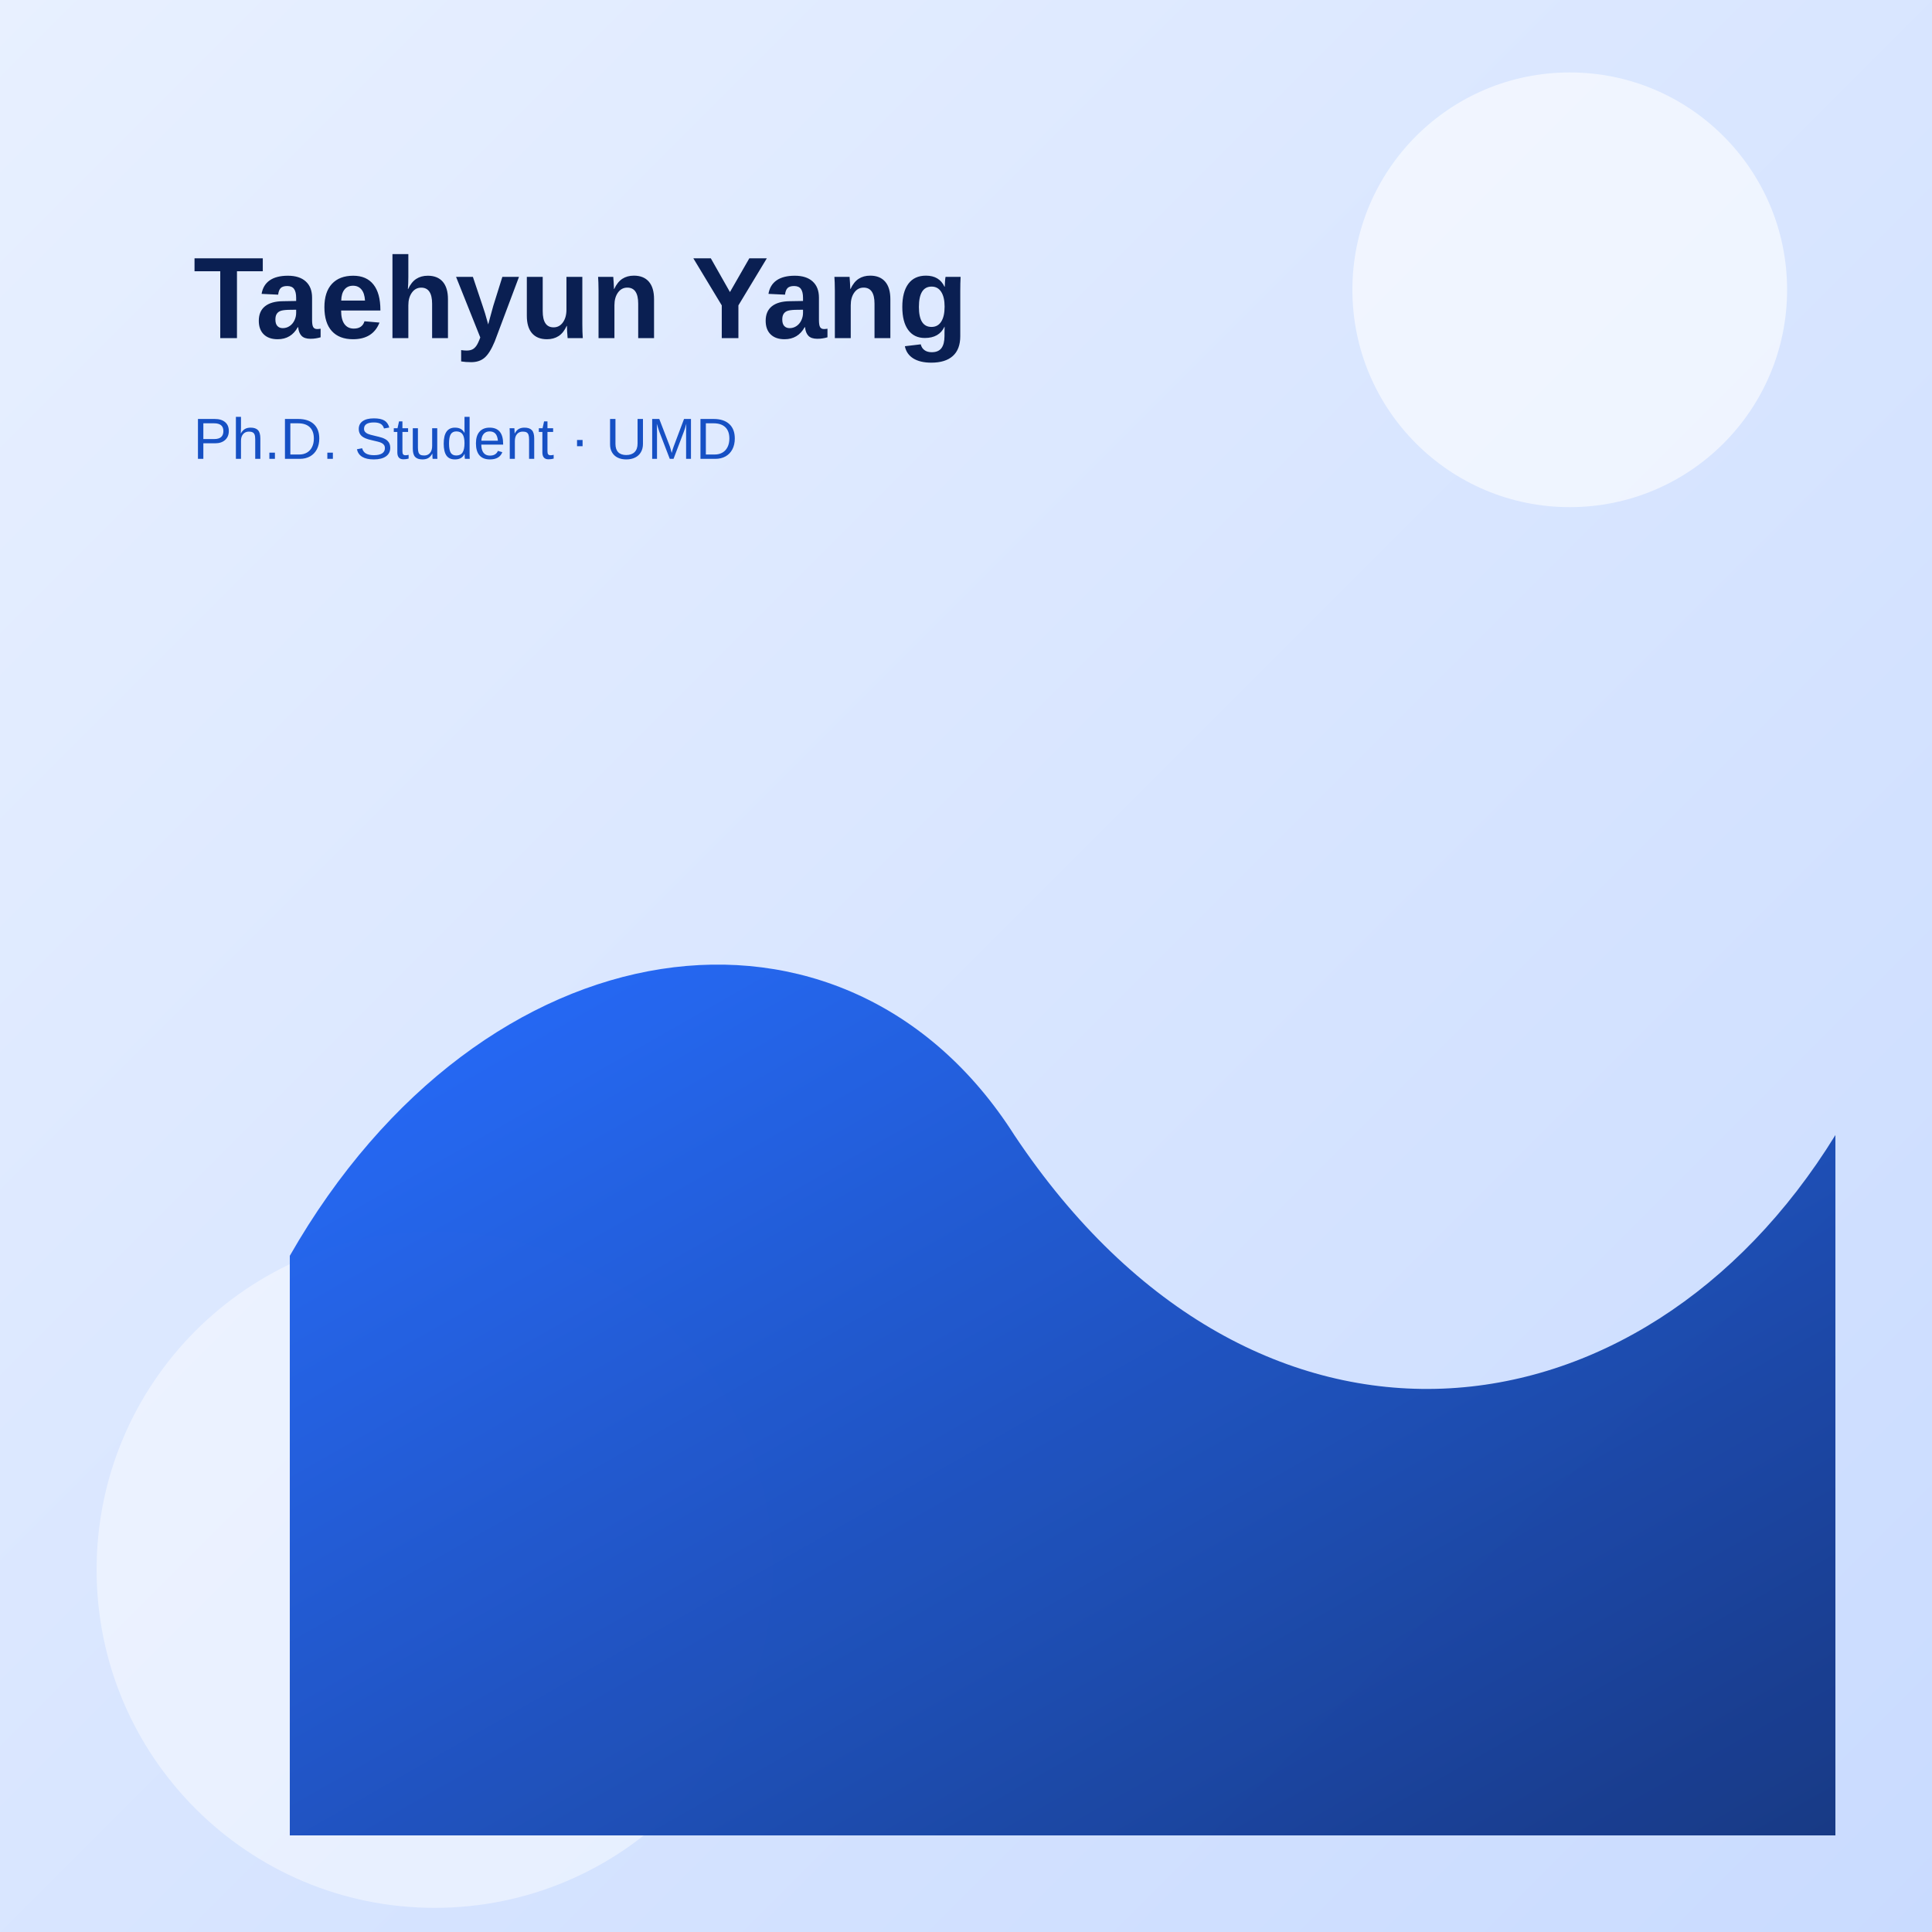
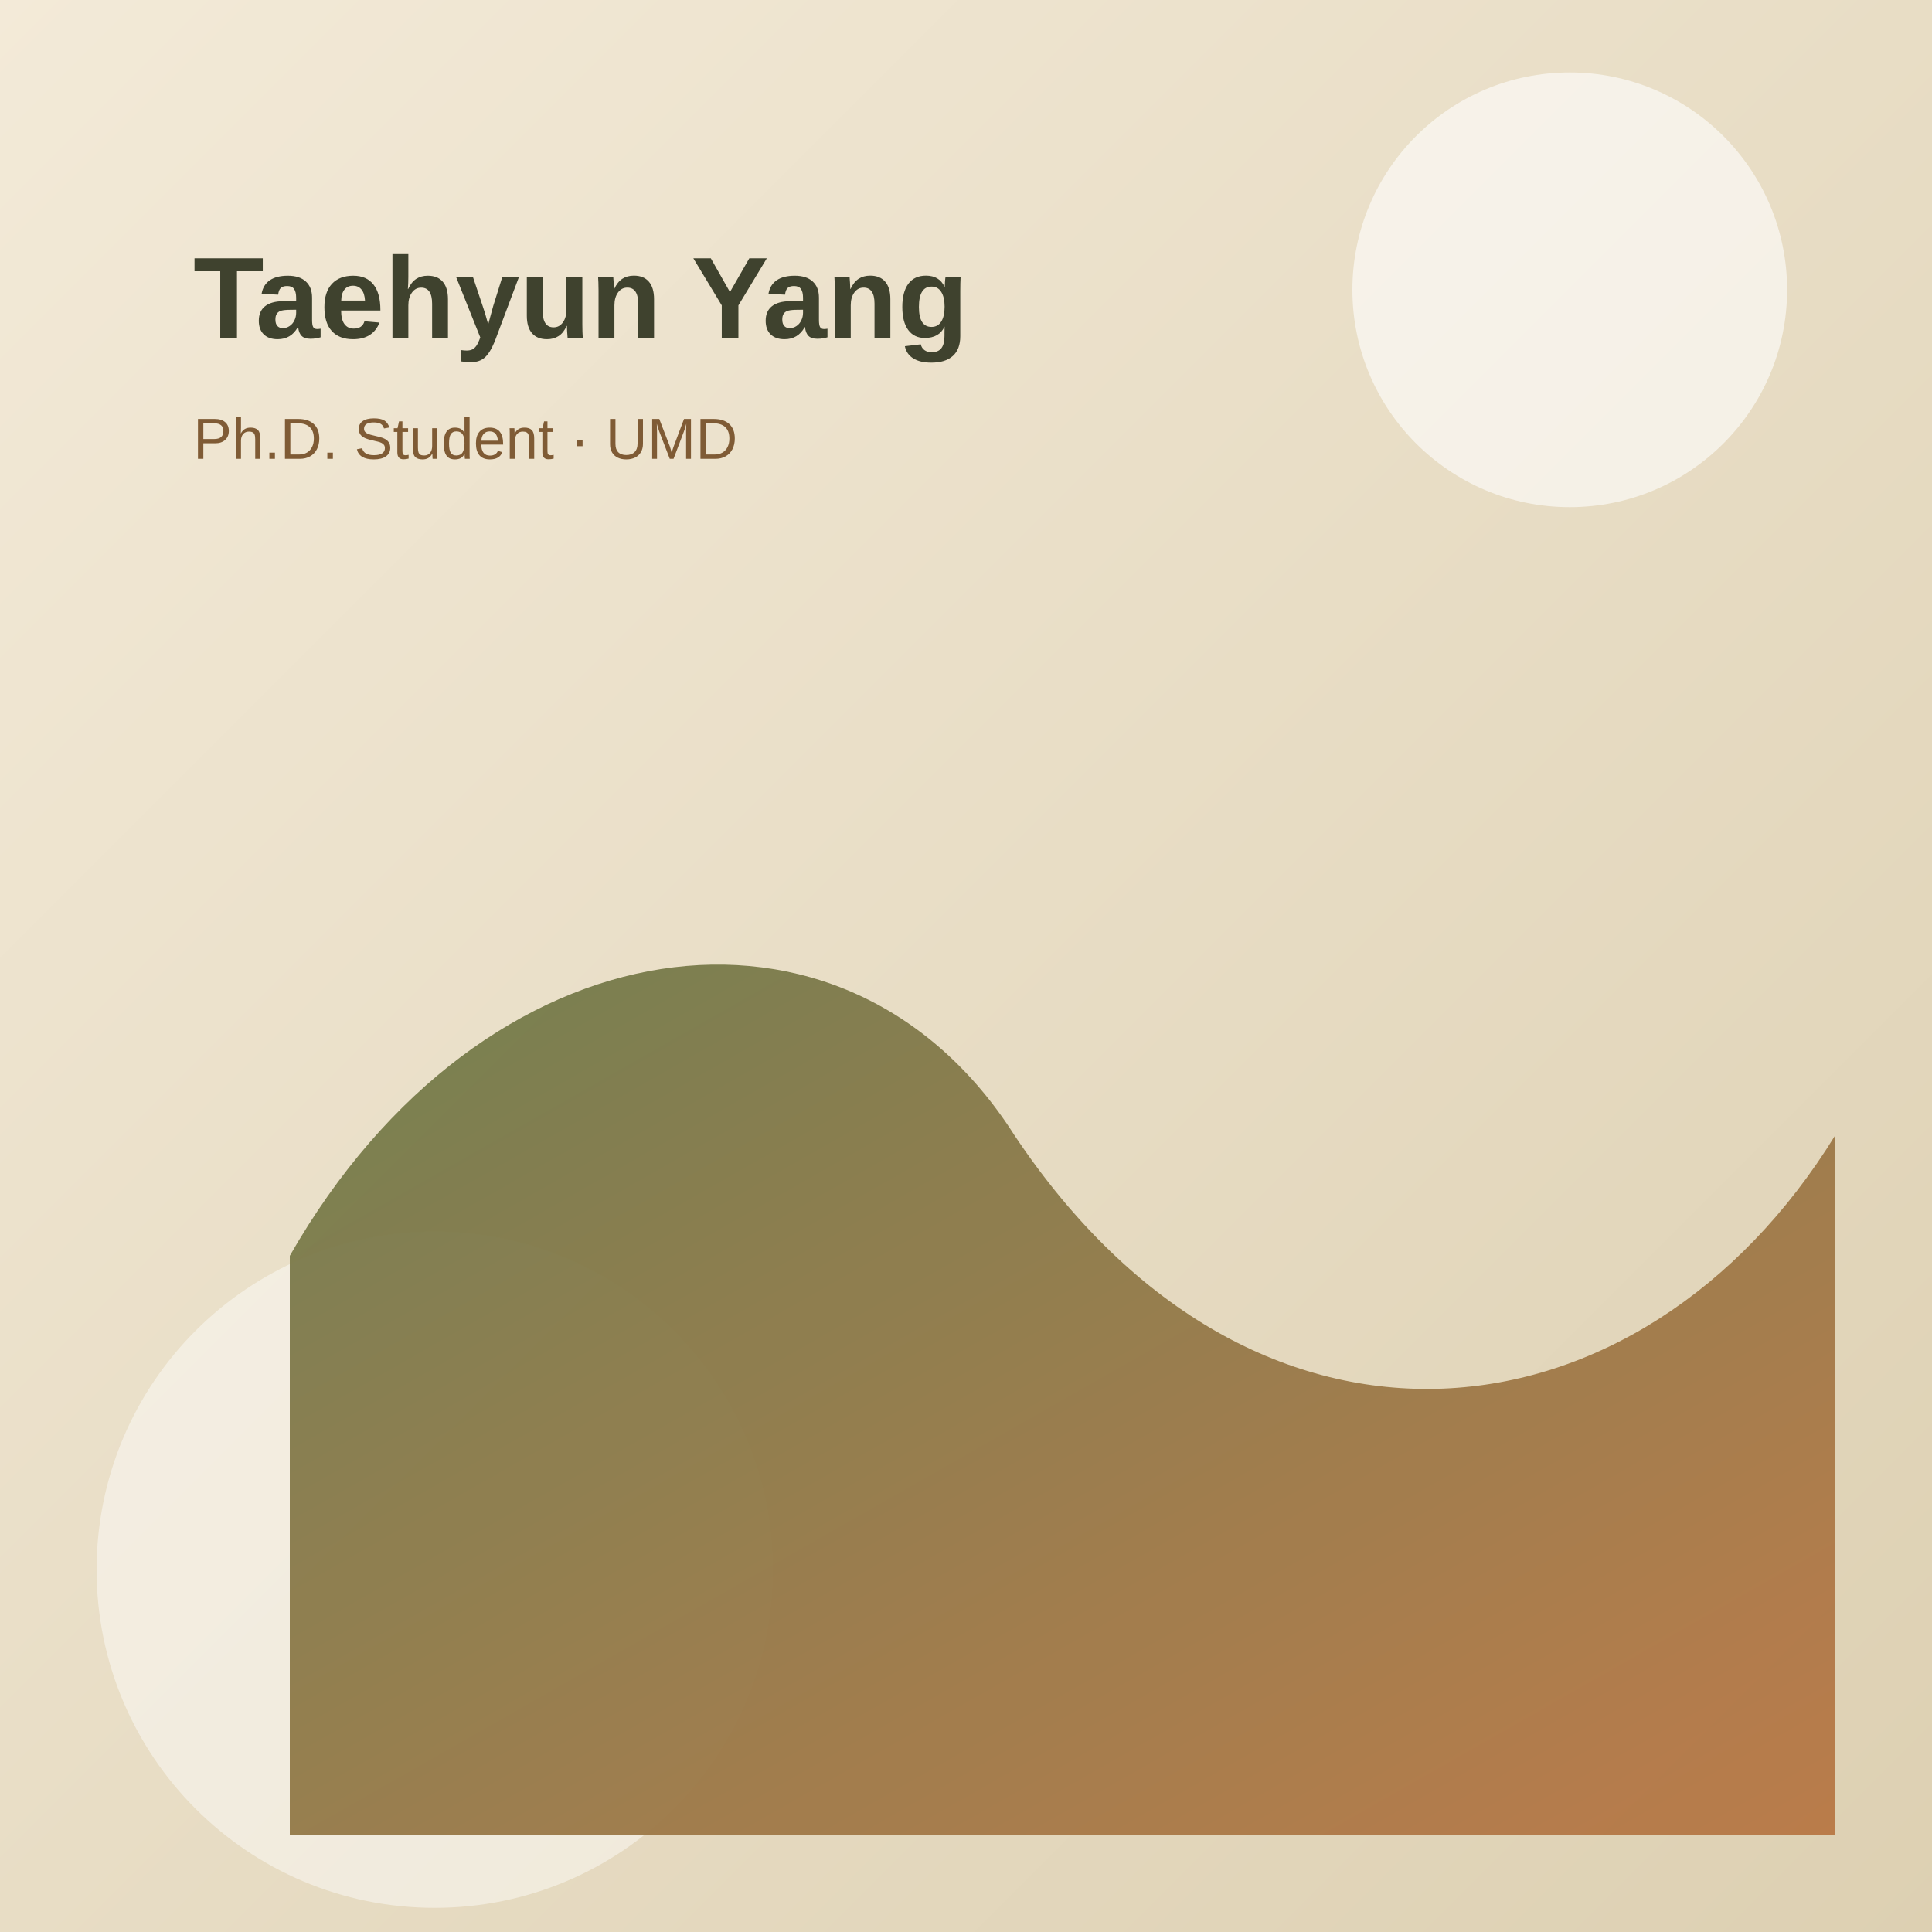
<svg xmlns="http://www.w3.org/2000/svg" viewBox="0 0 800 800">
  <defs>
    <linearGradient id="bg" x1="0" y1="0" x2="1" y2="1">
-       <stop offset="0%" stop-color="#e8f0ff" />
-       <stop offset="100%" stop-color="#c9dbff" />
+       <stop offset="0%" stop-color="#f3ead8" />
+       <stop offset="100%" stop-color="#ddd0b2" />
    </linearGradient>
    <linearGradient id="shape" x1="0" y1="0" x2="1" y2="1">
-       <stop offset="0%" stop-color="#1e67ff" />
-       <stop offset="100%" stop-color="#0f327f" />
+       <stop offset="0%" stop-color="#6f7b4b" />
+       <stop offset="100%" stop-color="#b97845" />
    </linearGradient>
  </defs>
  <rect width="800" height="800" fill="url(#bg)" />
  <circle cx="650" cy="120" r="90" fill="#ffffff" opacity="0.6" />
  <circle cx="180" cy="650" r="140" fill="#ffffff" opacity="0.45" />
  <path d="M120 520 C200 380, 350 360, 420 470 C520 620, 680 600, 760 470 L760 760 L120 760 Z" fill="url(#shape)" opacity="0.95" />
-   <text x="80" y="140" font-family="Geist, Arial, sans-serif" font-size="48" fill="#0a1f52" font-weight="700">Taehyun Yang</text>
-   <text x="80" y="190" font-family="Geist, Arial, sans-serif" font-size="24" fill="#1650c4">Ph.D. Student · UMD</text>
+   <text x="80" y="140" font-family="Geist, Arial, sans-serif" font-size="48" fill="#3f422e" font-weight="700">Taehyun Yang</text>
+   <text x="80" y="190" font-family="Geist, Arial, sans-serif" font-size="24" fill="#7f5b35">Ph.D. Student · UMD</text>
</svg>
